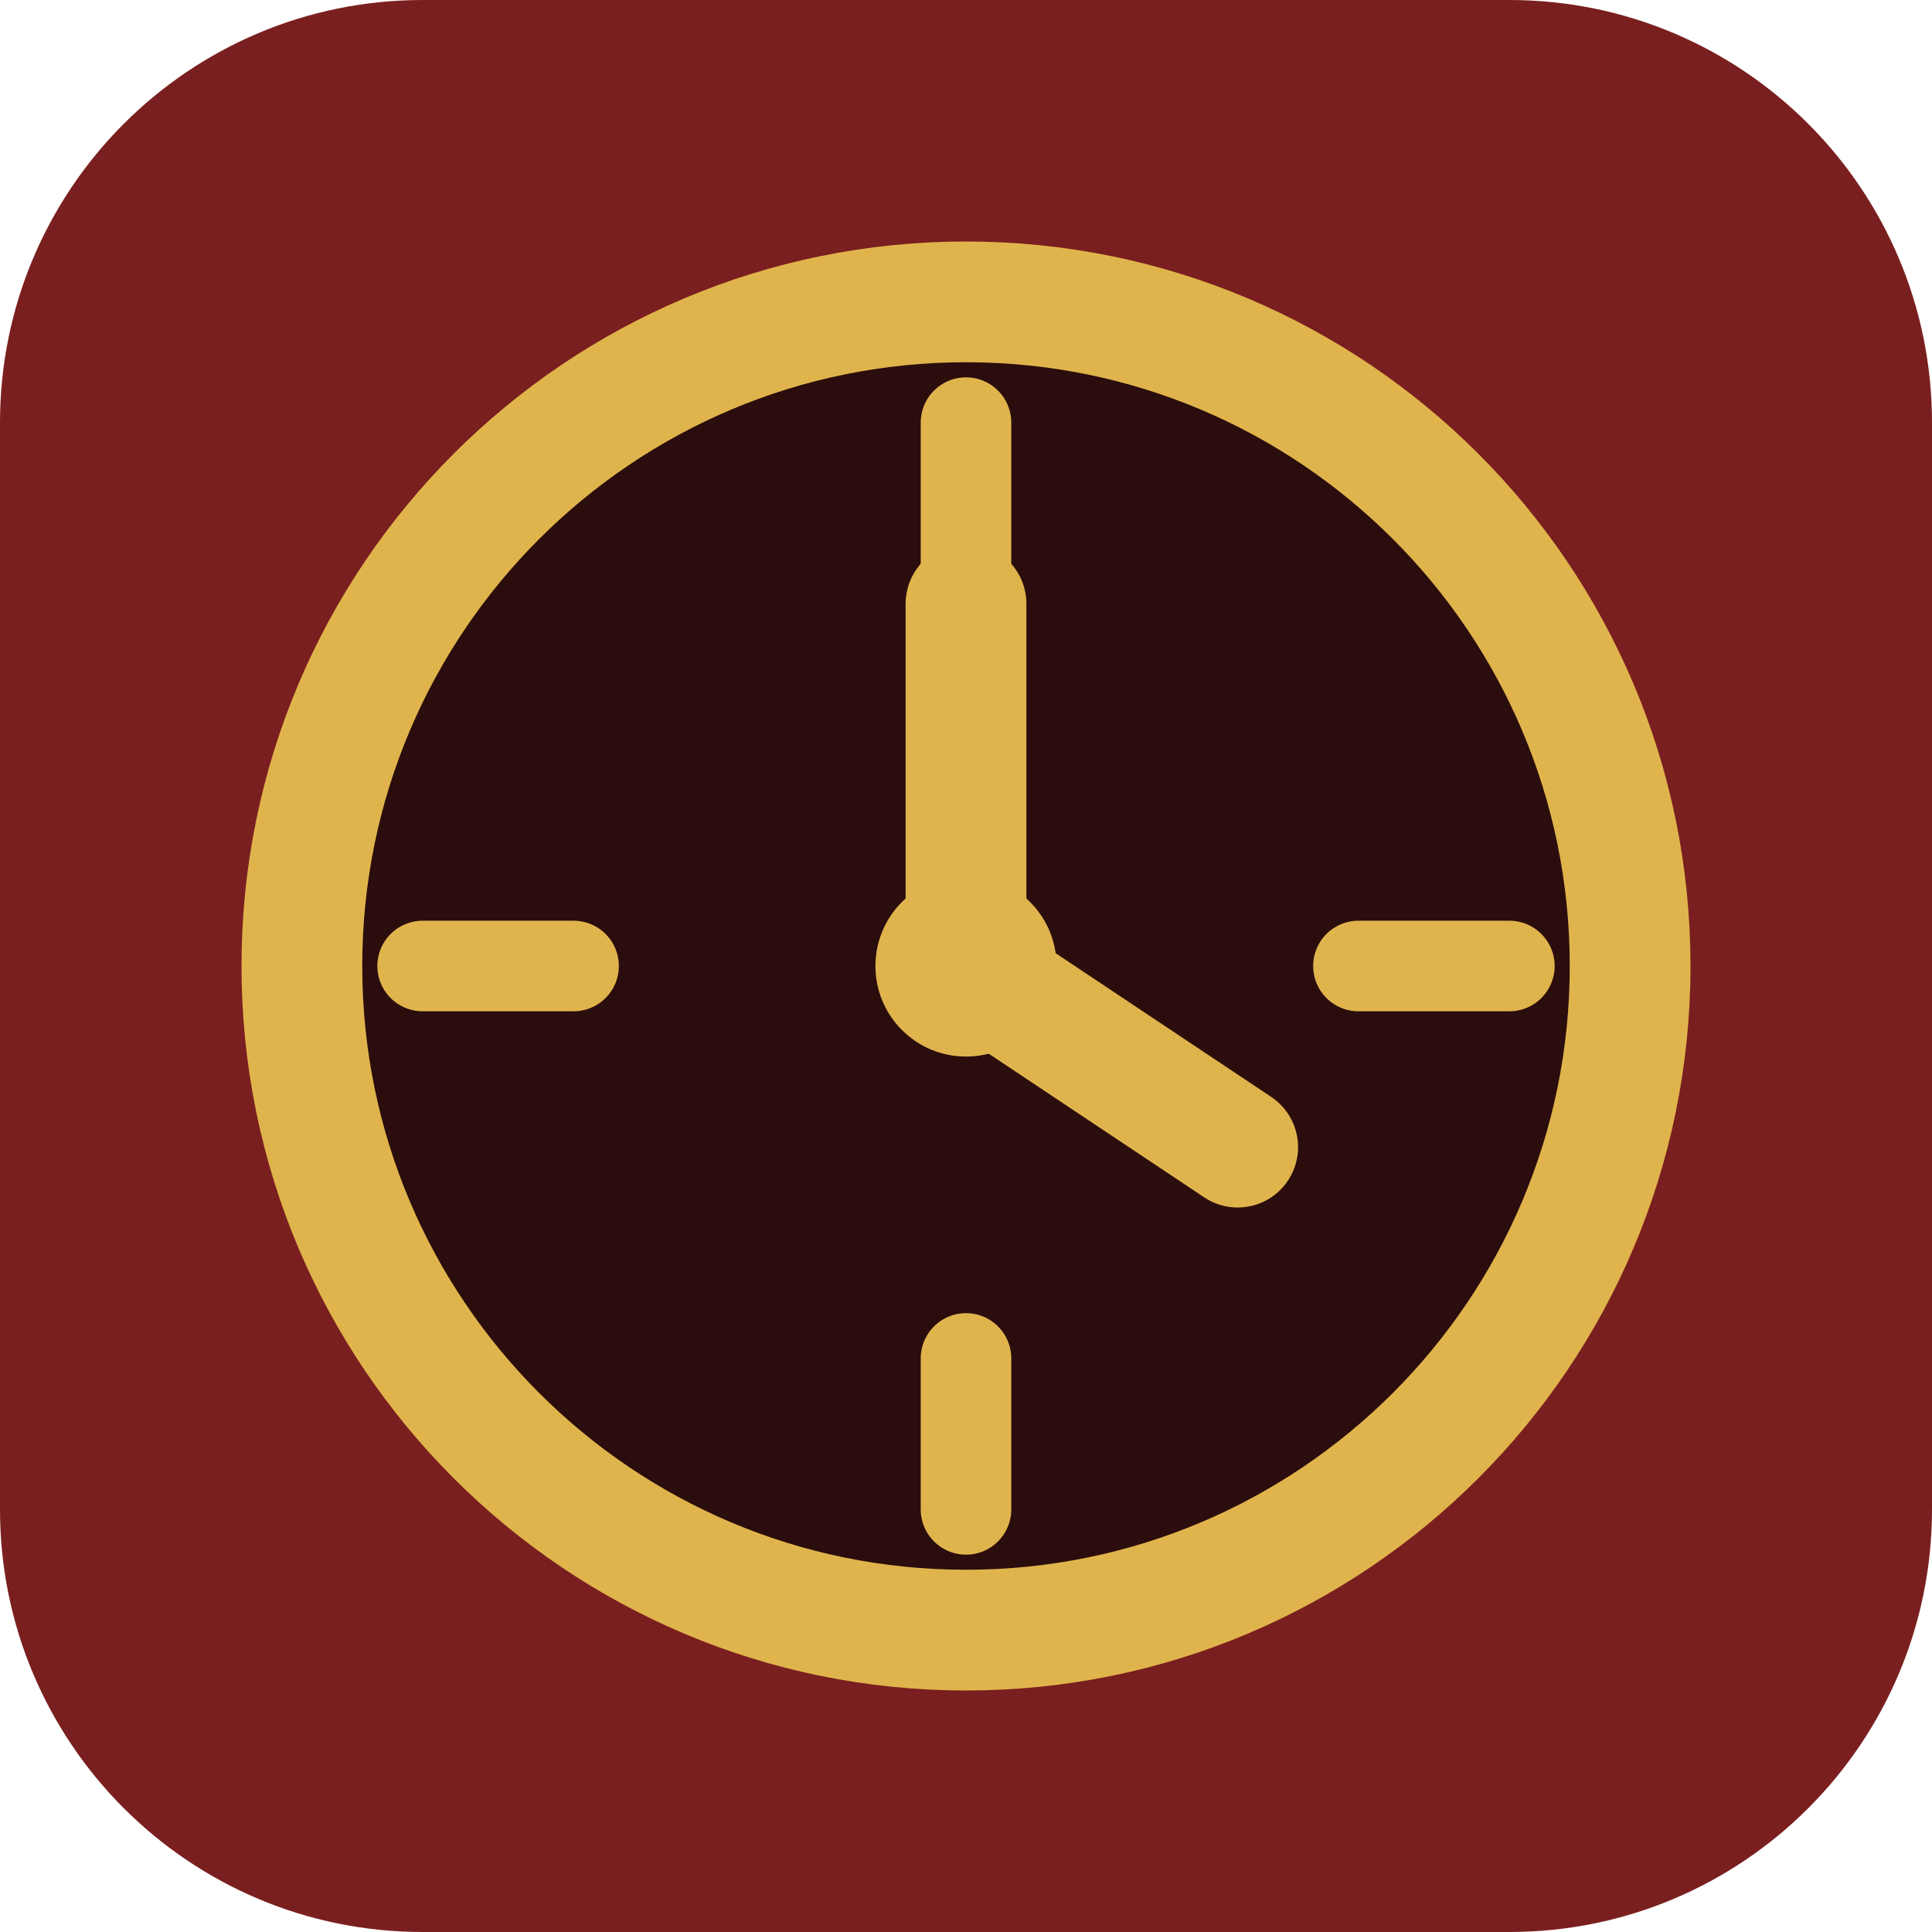
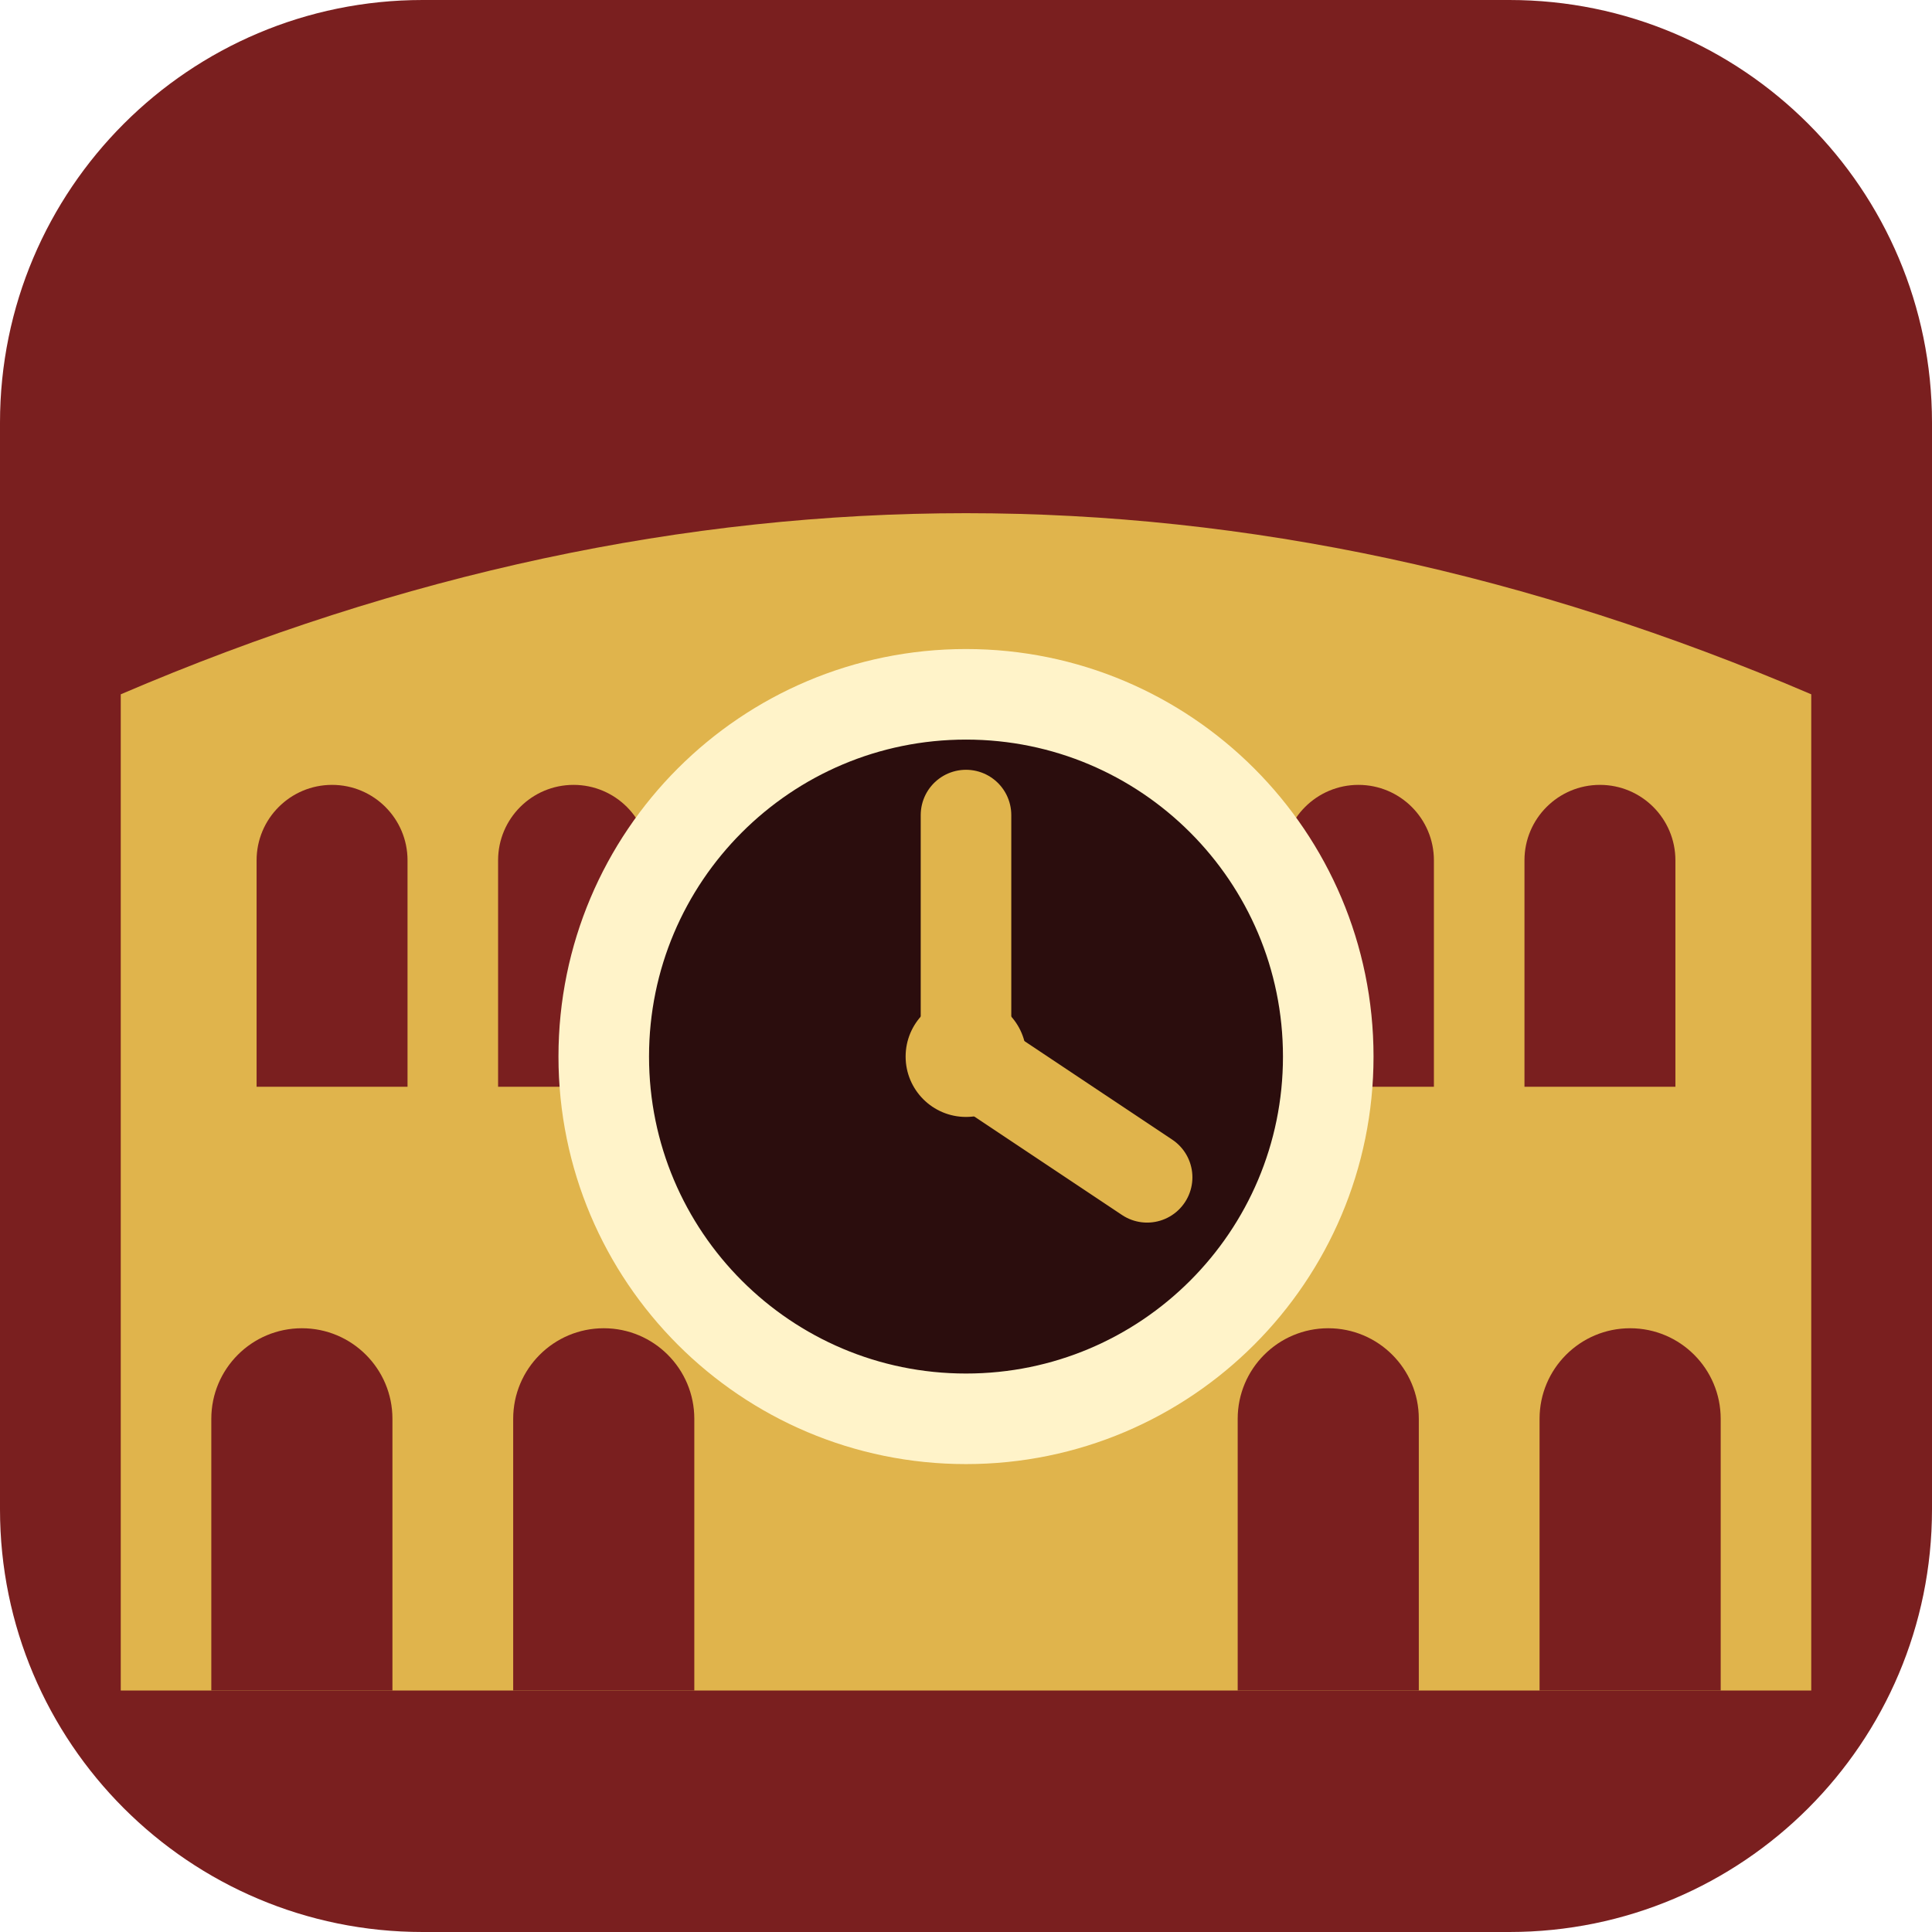
<svg xmlns="http://www.w3.org/2000/svg" viewBox="0 0 64 64">
  <rect width="64" height="64" rx="14" fill="#7a1f1f" />
-   <circle cx="32" cy="32" r="22" fill="#2b0d0d" stroke="#e0b44c" stroke-width="4" />
-   <g stroke="#e0b44c" stroke-linecap="round">
-     <path d="M32 14v5M32 45v5M14 32h5M45 32h5" stroke-width="3" />
-     <path d="M32 32V20" stroke-width="4" />
-     <path d="M32 32l9 6" stroke-width="4" />
+   <path d="M4 23Q32 11 60 23V56H4Z" fill="#e0b44c" />
+   <g fill="#7a1f1f">
+     <path d="M8.5 36V28.5a2.5 2.5 0 0 1 5 0V36Z" />
+     <path d="M16.5 36V28.5a2.5 2.5 0 0 1 5 0V36Z" />
+     <path d="M42.5 36V28.5a2.5 2.5 0 0 1 5 0V36Z" />
+     <path d="M50.5 36V28.5a2.5 2.5 0 0 1 5 0V36Z" />
+     <path d="M7 56V47a3 3 0 0 1 6 0V56Z" />
+     <path d="M17 56V47a3 3 0 0 1 6 0V56Z" />
+     <path d="M41 56V47a3 3 0 0 1 6 0V56Z" />
+     <path d="M51 56V47a3 3 0 0 1 6 0V56Z" />
  </g>
-   <circle cx="32" cy="32" r="3" fill="#e0b44c" />
+   <circle cx="32" cy="35" r="12" fill="#2b0d0d" stroke="#fff3c9" stroke-width="3" />
+   <g stroke="#e0b44c" stroke-linecap="round" stroke-width="3">
+     <path d="M32 35V27" />
+     <path d="M32 35l6 4" />
+   </g>
+   <circle cx="32" cy="35" r="2" fill="#e0b44c" />
</svg>
